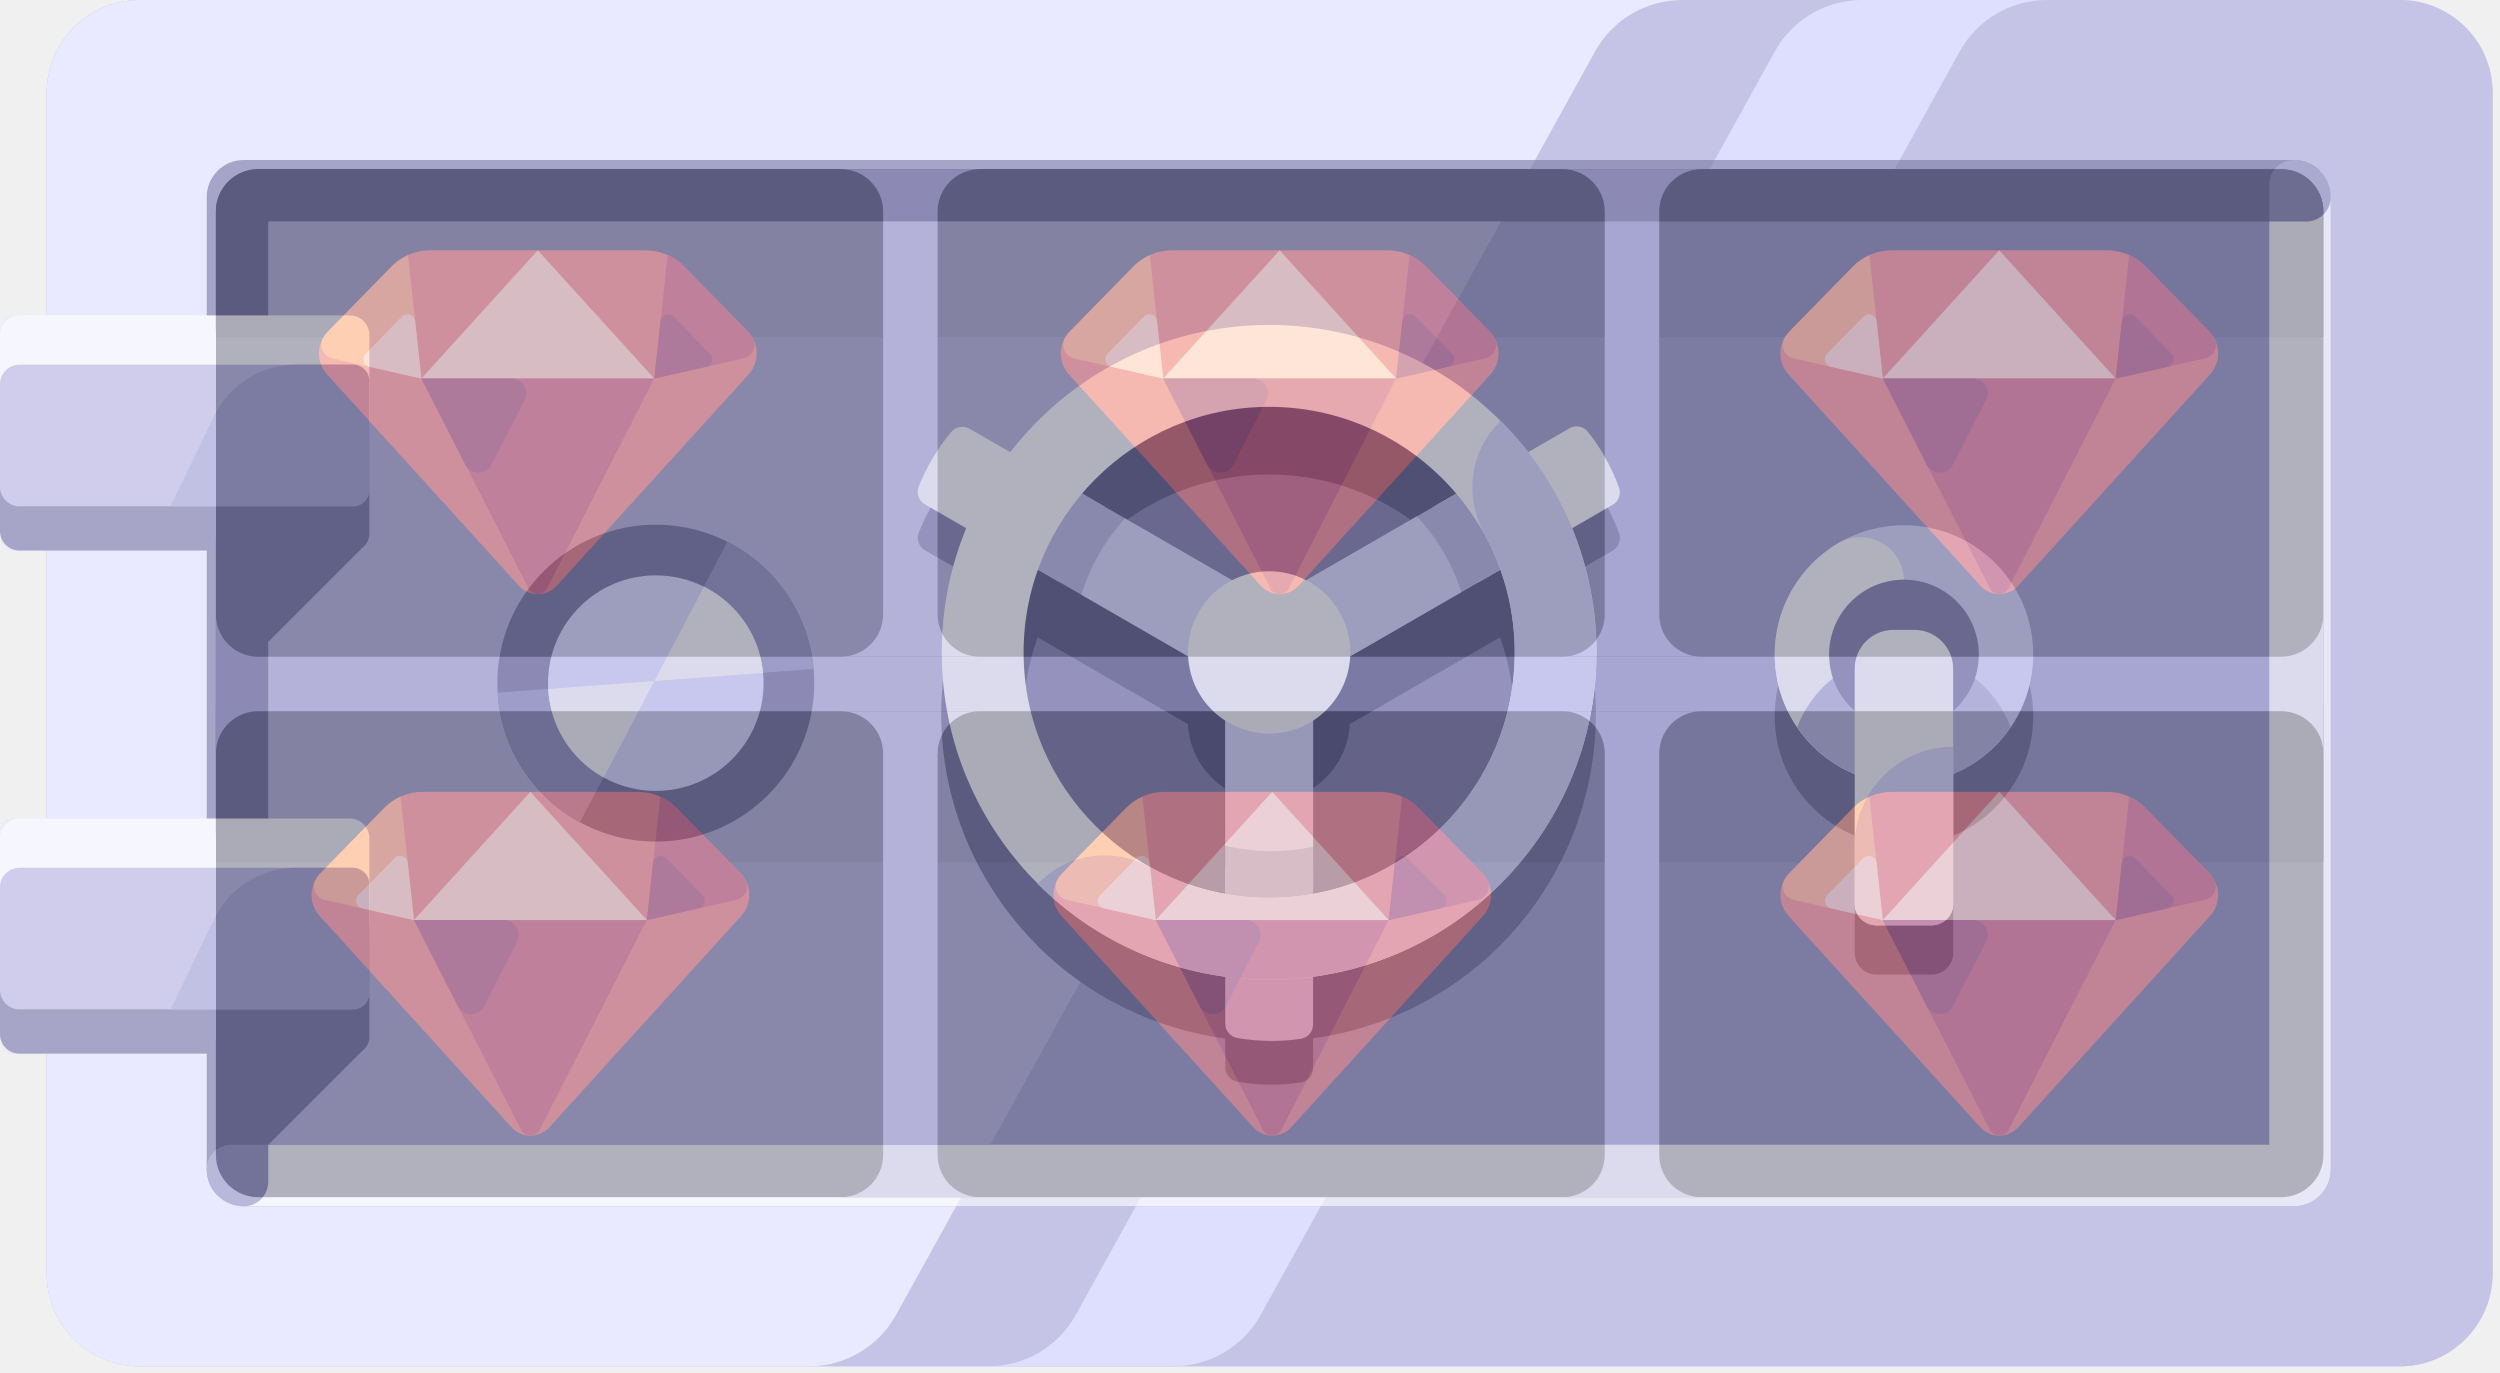
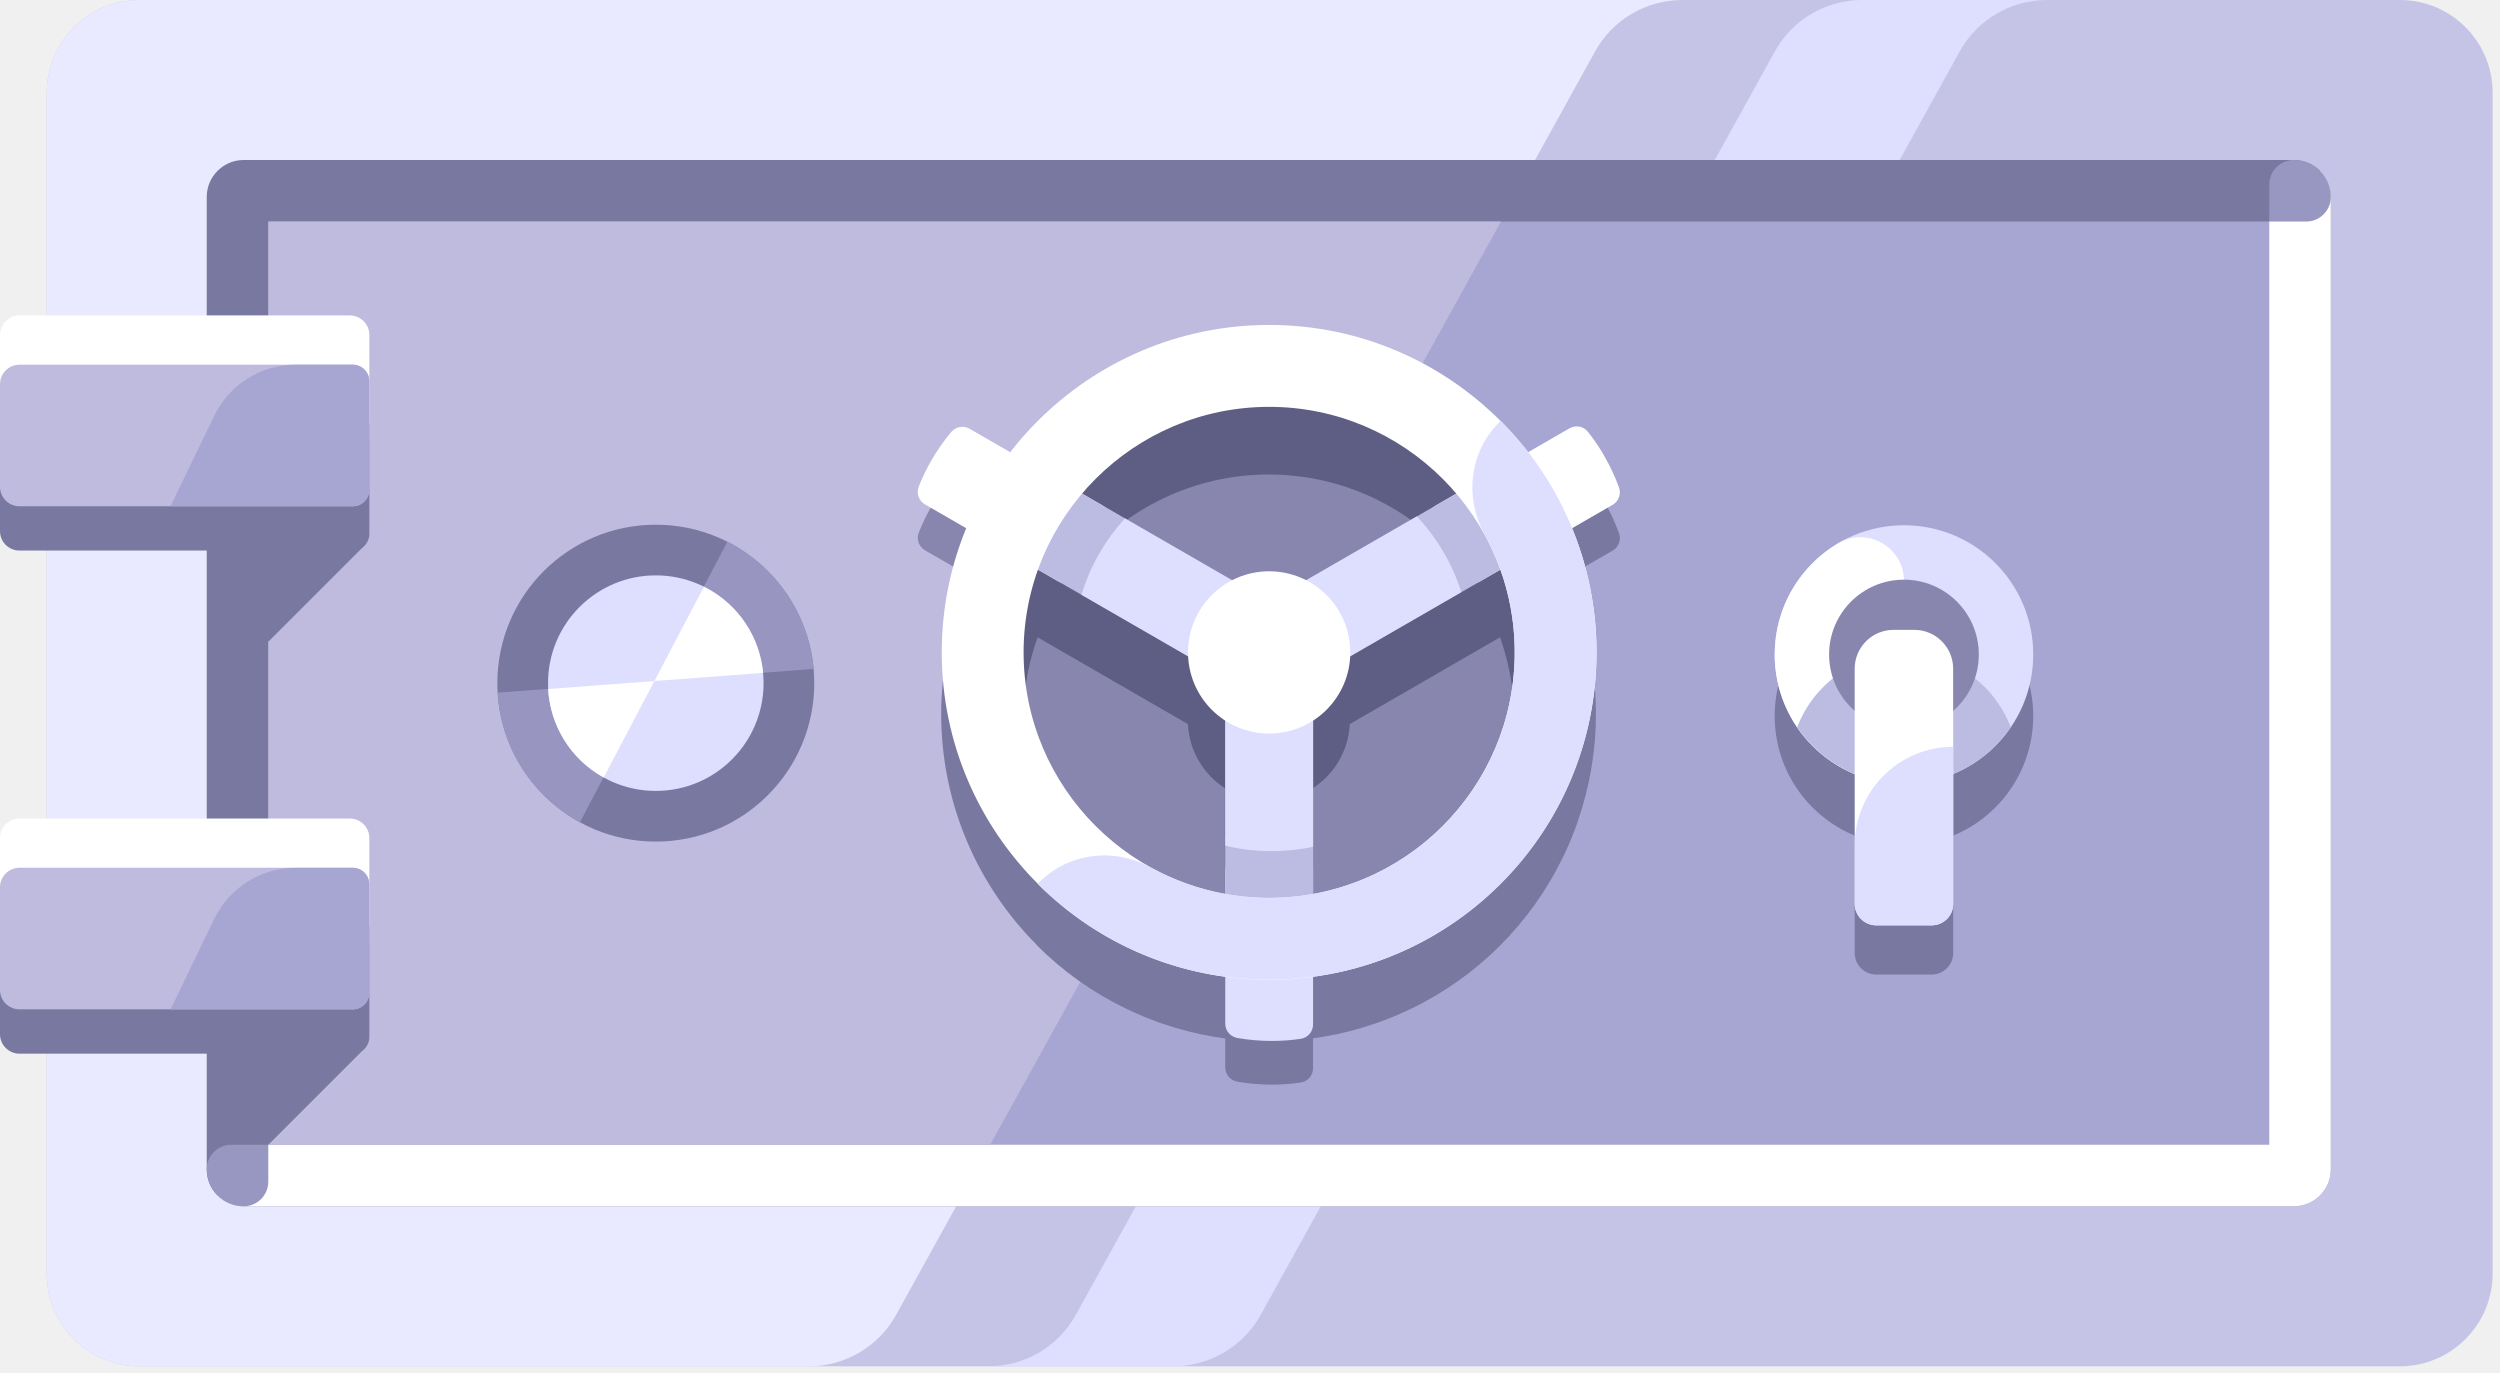
<svg xmlns="http://www.w3.org/2000/svg" width="337" height="185" viewBox="0 0 337 185" fill="none">
-   <g clip-path="url(#clip0_2243_776)">
-     <path d="M323.486 184.186H18.813C11.905 184.186 6.299 178.589 6.299 171.672V12.513C6.299 5.596 11.905 0 18.813 0H323.496C330.403 0 336.009 5.596 336.009 12.513V171.672C336 178.58 330.403 184.186 323.486 184.186Z" fill="#C6C4E6" />
-     <path d="M215.018 6.936C217.384 2.651 221.897 0 226.79 0H260.881H18.813C11.905 0 6.299 5.596 6.299 12.513V171.672C6.299 178.58 11.896 184.186 18.813 184.186H109.02C113.913 184.186 118.417 181.525 120.792 177.25L215.018 6.936Z" fill="#E9E9FF" />
-     <path d="M239.247 6.936L145.021 177.24C142.655 181.525 138.142 184.176 133.248 184.176H112.165H158.171C163.064 184.176 167.568 181.516 169.943 177.24L264.169 6.936C266.535 2.651 271.048 0 275.941 0H294.602H251.028C246.126 0 241.612 2.66 239.247 6.936Z" fill="#DEDEFF" />
-     <path d="M29.103 28.504V155.681C29.103 158.826 31.659 161.382 34.804 161.382H307.496C310.641 161.382 313.197 158.826 313.197 155.681V28.504C313.197 25.359 310.641 22.803 307.496 22.803H34.804C31.659 22.803 29.103 25.359 29.103 28.504Z" fill="#3B3B5D" />
-     <path d="M29.103 45.436V28.504C29.103 25.359 31.659 22.803 34.804 22.803H307.496C310.641 22.803 313.197 25.359 313.197 28.504V45.436H29.103Z" fill="#2D2D4A" />
-     <path d="M313.2 116.253V95.046L29.107 95.046V116.253L313.2 116.253Z" fill="#2D2D4A" />
-     <path d="M143.386 22.803H102.045H113.343C116.488 22.803 119.044 25.359 119.044 28.504V82.824C119.044 85.969 116.488 88.525 113.343 88.525H102.045H143.386H132.089C128.944 88.525 126.388 85.969 126.388 82.824V28.504C126.388 25.359 128.944 22.803 132.089 22.803H143.386Z" fill="#A7A6D2" />
-     <path d="M240.662 22.803H199.321H210.619C213.764 22.803 216.319 25.359 216.319 28.504V82.824C216.319 85.969 213.764 88.525 210.619 88.525H199.321H240.662H229.365C226.22 88.525 223.664 85.969 223.664 82.824V28.504C223.664 25.359 226.22 22.803 229.365 22.803H240.662Z" fill="#A7A6D2" />
-     <path d="M29.103 71.527V112.868V101.571C29.103 98.426 31.659 95.87 34.804 95.87H307.496C310.641 95.87 313.197 98.426 313.197 101.571V112.868V71.527V82.824C313.197 85.969 310.641 88.525 307.496 88.525H34.804C31.659 88.525 29.103 85.969 29.103 82.824V71.527Z" fill="#A7A6D2" />
-     <path d="M240.662 95.87H199.321H210.619C213.764 95.87 216.319 98.426 216.319 101.571V155.681C216.319 158.826 213.764 161.382 210.619 161.382H199.321H240.662H229.365C226.22 161.382 223.664 158.826 223.664 155.681V101.571C223.664 98.426 226.22 95.87 229.365 95.87H240.662Z" fill="#A7A6D2" />
-     <path d="M143.386 95.87H102.045H113.343C116.488 95.87 119.044 98.426 119.044 101.571V155.681C119.044 158.826 116.488 161.382 113.343 161.382H102.045H143.386H132.089C128.944 161.382 126.388 158.826 126.388 155.681V101.571C126.388 98.426 128.944 95.87 132.089 95.87H143.386Z" fill="#A7A6D2" />
-     <path d="M27.564 110.34H1.539C0.694 110.34 0 111.519 0 112.972V119.614V125.59V126.806V133.448V139.424C0 140.878 0.684 142.056 1.539 142.056H27.801C28.523 142.056 29.103 141.059 29.103 139.823V133.847V126.816V125.201V119.224V112.982C29.103 111.519 28.419 110.34 27.564 110.34Z" fill="#E9E9FF" />
-     <path d="M27.564 42.529H1.539C0.684 42.529 0 43.707 0 45.151V51.792V57.769V58.985V65.626V71.603C0 73.057 0.684 74.235 1.539 74.235H27.801C28.523 74.235 29.103 73.237 29.103 72.002V66.026V58.995V57.379V51.403V45.16C29.103 43.707 28.419 42.529 27.564 42.529Z" fill="#E9E9FF" />
-   </g>
-   <path d="M52.79 35.925L44.203 44.698C42.643 46.291 42.593 48.826 44.096 50.475L69.954 78.959C71.317 80.462 73.679 80.462 75.048 78.959L100.906 50.475C102.404 48.826 102.359 46.291 100.8 44.698L92.206 35.925C90.843 34.528 88.97 33.743 87.023 33.743H57.973C56.021 33.743 54.153 34.528 52.79 35.925Z" fill="#E8513D" />
-   <path d="M72.495 33.743L56.801 51.031H88.196L72.495 33.743Z" fill="#FFBF9C" />
-   <path d="M56.801 51.031L71.239 79.301C71.761 80.327 73.225 80.327 73.752 79.301L88.19 51.031H56.801Z" fill="#C12938" />
-   <path d="M68.939 51.031H56.801L62.724 62.625C63.465 64.072 65.529 64.072 66.269 62.625L70.712 53.925C71.385 52.607 70.426 51.031 68.939 51.031Z" fill="#961836" />
-   <path d="M100.794 44.698L92.206 35.925C91.567 35.274 90.815 34.758 90.002 34.394L88.196 51.036L100.228 48.304C101.394 48.041 102.067 46.734 101.506 45.679C101.316 45.326 101.08 44.995 100.794 44.698Z" fill="#C12938" />
-   <path d="M88.196 51.031L95.196 49.438C95.998 49.258 96.284 48.271 95.712 47.682L90.821 42.684C90.204 42.05 89.127 42.426 89.032 43.307L88.196 51.031Z" fill="#961836" />
-   <path d="M54.995 34.394C54.181 34.764 53.43 35.274 52.79 35.925L44.203 44.703C43.956 44.956 43.748 45.231 43.58 45.522C42.941 46.616 43.541 48.024 44.781 48.304L56.801 51.036L54.995 34.394Z" fill="#FF8643" />
-   <path d="M56.801 51.031L49.801 49.438C48.998 49.258 48.712 48.271 49.285 47.682L54.176 42.684C54.793 42.05 55.87 42.426 55.965 43.307L56.801 51.031Z" fill="#FFBF9C" />
-   <path d="M249.79 35.925L241.203 44.698C239.643 46.291 239.593 48.826 241.096 50.475L266.954 78.959C268.318 80.462 270.679 80.462 272.048 78.959L297.906 50.475C299.404 48.826 299.359 46.291 297.8 44.698L289.206 35.925C287.843 34.528 285.97 33.743 284.023 33.743H254.973C253.021 33.743 251.153 34.528 249.79 35.925Z" fill="#E8513D" />
-   <path d="M269.495 33.743L253.801 51.031H285.196L269.495 33.743Z" fill="#FFBF9C" />
-   <path d="M253.801 51.031L268.239 79.301C268.761 80.327 270.225 80.327 270.752 79.301L285.19 51.031H253.801Z" fill="#C12938" />
-   <path d="M265.939 51.031H253.801L259.724 62.625C260.465 64.072 262.529 64.072 263.269 62.625L267.712 53.925C268.385 52.607 267.426 51.031 265.939 51.031Z" fill="#961836" />
-   <path d="M297.794 44.698L289.206 35.925C288.567 35.274 287.815 34.758 287.002 34.394L285.196 51.036L297.228 48.304C298.394 48.041 299.067 46.734 298.506 45.679C298.316 45.326 298.08 44.995 297.794 44.698Z" fill="#C12938" />
-   <path d="M285.196 51.031L292.196 49.438C292.998 49.258 293.284 48.271 292.712 47.682L287.821 42.684C287.204 42.05 286.127 42.426 286.032 43.307L285.196 51.031Z" fill="#961836" />
-   <path d="M251.995 34.394C251.182 34.764 250.43 35.274 249.79 35.925L241.203 44.703C240.956 44.956 240.748 45.231 240.58 45.522C239.941 46.616 240.541 48.024 241.78 48.304L253.801 51.036L251.995 34.394Z" fill="#FF8643" />
-   <path d="M253.801 51.031L246.801 49.438C245.999 49.258 245.712 48.271 246.285 47.682L251.176 42.684C251.793 42.05 252.87 42.426 252.965 43.307L253.801 51.031Z" fill="#FFBF9C" />
-   <path d="M249.79 108.925L241.203 117.698C239.643 119.291 239.593 121.826 241.096 123.475L266.954 151.959C268.318 153.462 270.679 153.462 272.048 151.959L297.906 123.475C299.404 121.826 299.359 119.291 297.8 117.698L289.206 108.925C287.843 107.528 285.97 106.743 284.023 106.743H254.973C253.021 106.743 251.153 107.528 249.79 108.925Z" fill="#E8513D" />
-   <path d="M269.495 106.743L253.801 124.03H285.196L269.495 106.743Z" fill="#FFBF9C" />
-   <path d="M253.801 124.03L268.239 152.301C268.761 153.327 270.225 153.327 270.752 152.301L285.19 124.03H253.801Z" fill="#C12938" />
-   <path d="M265.939 124.03H253.801L259.724 135.625C260.465 137.072 262.529 137.072 263.269 135.625L267.712 126.925C268.385 125.607 267.426 124.03 265.939 124.03Z" fill="#961836" />
-   <path d="M297.794 117.698L289.206 108.925C288.567 108.274 287.815 107.758 287.002 107.394L285.196 124.036L297.228 121.304C298.394 121.041 299.067 119.734 298.506 118.679C298.316 118.326 298.08 117.995 297.794 117.698Z" fill="#C12938" />
-   <path d="M285.196 124.031L292.196 122.437C292.998 122.258 293.284 121.271 292.712 120.682L287.821 115.684C287.204 115.05 286.127 115.426 286.032 116.307L285.196 124.031Z" fill="#961836" />
-   <path d="M251.995 107.394C251.182 107.764 250.43 108.274 249.79 108.925L241.203 117.703C240.956 117.956 240.748 118.231 240.58 118.522C239.941 119.616 240.541 121.024 241.78 121.304L253.801 124.036L251.995 107.394Z" fill="#FF8643" />
-   <path d="M253.801 124.031L246.801 122.437C245.999 122.258 245.712 121.271 246.285 120.682L251.176 115.684C251.793 115.05 252.87 115.426 252.965 116.307L253.801 124.031Z" fill="#FFBF9C" />
-   <path d="M151.79 108.925L143.203 117.698C141.643 119.291 141.593 121.826 143.096 123.475L168.954 151.959C170.318 153.462 172.679 153.462 174.048 151.959L199.906 123.475C201.404 121.826 201.359 119.291 199.8 117.698L191.206 108.925C189.843 107.528 187.97 106.743 186.023 106.743H156.973C155.021 106.743 153.153 107.528 151.79 108.925Z" fill="#E8513D" />
-   <path d="M171.495 106.743L155.801 124.03H187.196L171.495 106.743Z" fill="#FFBF9C" />
-   <path d="M155.801 124.03L170.239 152.301C170.761 153.327 172.225 153.327 172.752 152.301L187.19 124.03H155.801Z" fill="#C12938" />
-   <path d="M167.939 124.03H155.801L161.724 135.625C162.465 137.072 164.529 137.072 165.269 135.625L169.712 126.925C170.385 125.607 169.426 124.03 167.939 124.03Z" fill="#961836" />
-   <path d="M199.794 117.698L191.206 108.925C190.567 108.274 189.815 107.758 189.002 107.394L187.196 124.036L199.228 121.304C200.394 121.041 201.067 119.734 200.506 118.679C200.316 118.326 200.08 117.995 199.794 117.698Z" fill="#C12938" />
-   <path d="M187.196 124.031L194.196 122.437C194.998 122.258 195.284 121.271 194.712 120.682L189.821 115.684C189.204 115.05 188.127 115.426 188.032 116.307L187.196 124.031Z" fill="#961836" />
-   <path d="M153.995 107.394C153.182 107.764 152.43 108.274 151.79 108.925L143.203 117.703C142.956 117.956 142.748 118.231 142.58 118.522C141.941 119.616 142.541 121.024 143.78 121.304L155.801 124.036L153.995 107.394Z" fill="#FF8643" />
-   <path d="M155.801 124.031L148.801 122.437C147.999 122.258 147.712 121.271 148.285 120.682L153.176 115.684C153.793 115.05 154.87 115.426 154.965 116.307L155.801 124.031Z" fill="#FFBF9C" />
-   <path d="M51.79 108.925L43.203 117.698C41.643 119.291 41.593 121.826 43.096 123.475L68.954 151.959C70.317 153.462 72.679 153.462 74.048 151.959L99.906 123.475C101.404 121.826 101.359 119.291 99.8 117.698L91.206 108.925C89.843 107.528 87.97 106.743 86.023 106.743H56.973C55.021 106.743 53.153 107.528 51.79 108.925Z" fill="#E8513D" />
-   <path d="M71.495 106.743L55.801 124.03H87.196L71.495 106.743Z" fill="#FFBF9C" />
-   <path d="M55.801 124.03L70.239 152.301C70.761 153.327 72.225 153.327 72.752 152.301L87.19 124.03H55.801Z" fill="#C12938" />
-   <path d="M67.939 124.03H55.801L61.724 135.625C62.465 137.072 64.529 137.072 65.269 135.625L69.712 126.925C70.385 125.607 69.426 124.03 67.939 124.03Z" fill="#961836" />
-   <path d="M99.794 117.698L91.206 108.925C90.567 108.274 89.815 107.758 89.002 107.394L87.196 124.036L99.228 121.304C100.394 121.041 101.067 119.734 100.506 118.679C100.316 118.326 100.08 117.995 99.794 117.698Z" fill="#C12938" />
-   <path d="M87.196 124.031L94.196 122.437C94.998 122.258 95.284 121.271 94.712 120.682L89.821 115.684C89.204 115.05 88.127 115.426 88.032 116.307L87.196 124.031Z" fill="#961836" />
-   <path d="M53.995 107.394C53.181 107.764 52.43 108.274 51.79 108.925L43.203 117.703C42.956 117.956 42.748 118.231 42.58 118.522C41.941 119.616 42.541 121.024 43.781 121.304L55.801 124.036L53.995 107.394Z" fill="#FF8643" />
-   <path d="M55.801 124.031L48.801 122.437C47.998 122.258 47.712 121.271 48.285 120.682L53.176 115.684C53.793 115.05 54.87 115.426 54.965 116.307L55.801 124.031Z" fill="#FFBF9C" />
-   <path d="M152.79 35.925L144.203 44.698C142.643 46.291 142.593 48.826 144.096 50.475L169.954 78.959C171.318 80.462 173.679 80.462 175.048 78.959L200.906 50.475C202.404 48.826 202.359 46.291 200.8 44.698L192.206 35.925C190.843 34.528 188.97 33.743 187.023 33.743H157.973C156.021 33.743 154.153 34.528 152.79 35.925Z" fill="#E8513D" />
-   <path d="M172.495 33.743L156.801 51.031H188.196L172.495 33.743Z" fill="#FFBF9C" />
-   <path d="M156.801 51.031L171.239 79.301C171.761 80.327 173.225 80.327 173.752 79.301L188.19 51.031H156.801Z" fill="#C12938" />
-   <path d="M168.939 51.031H156.801L162.724 62.625C163.465 64.072 165.529 64.072 166.269 62.625L170.712 53.925C171.385 52.607 170.426 51.031 168.939 51.031Z" fill="#961836" />
-   <path d="M200.794 44.698L192.206 35.925C191.567 35.274 190.815 34.758 190.002 34.394L188.196 51.036L200.228 48.304C201.394 48.041 202.067 46.734 201.506 45.679C201.316 45.326 201.08 44.995 200.794 44.698Z" fill="#C12938" />
-   <path d="M188.196 51.031L195.196 49.438C195.998 49.258 196.284 48.271 195.712 47.682L190.821 42.684C190.204 42.05 189.127 42.426 189.032 43.307L188.196 51.031Z" fill="#961836" />
-   <path d="M154.995 34.394C154.182 34.764 153.43 35.274 152.79 35.925L144.203 44.703C143.956 44.956 143.748 45.231 143.58 45.522C142.941 46.616 143.541 48.024 144.78 48.304L156.801 51.036L154.995 34.394Z" fill="#FF8643" />
-   <path d="M156.801 51.031L149.801 49.438C148.999 49.258 148.712 48.271 149.285 47.682L154.176 42.684C154.793 42.05 155.87 42.426 155.965 43.307L156.801 51.031Z" fill="#FFBF9C" />
-   <g opacity="0.6">
-     <path d="M323.486 184.186H18.813C11.905 184.186 6.299 178.589 6.299 171.672V12.513C6.299 5.596 11.905 0 18.813 0H323.496C330.404 0 336.009 5.596 336.009 12.513V171.672C336 178.58 330.403 184.186 323.486 184.186Z" fill="#C6C4E6" />
-     <path d="M215.018 6.936C217.384 2.651 221.897 0 226.79 0H260.881H18.813C11.905 0 6.299 5.596 6.299 12.513V171.672C6.299 178.58 11.896 184.186 18.813 184.186H109.02C113.913 184.186 118.416 181.525 120.792 177.25L215.018 6.936Z" fill="#E9E9FF" />
-     <path d="M239.247 6.936L145.021 177.24C142.655 181.525 138.142 184.176 133.248 184.176H112.165H158.171C163.064 184.176 167.568 181.516 169.943 177.24L264.169 6.936C266.535 2.651 271.048 0 275.941 0H294.602H251.028C246.126 0 241.612 2.66 239.247 6.936Z" fill="#DEDEFF" />
-     <path d="M27.868 26.547V157.629C27.868 160.375 30.101 162.608 32.846 162.608H309.215C311.961 162.608 314.194 160.375 314.194 157.629V26.547C314.194 23.801 311.961 21.568 309.215 21.568H32.846C30.101 21.568 27.868 23.801 27.868 26.547Z" fill="#7978A1" />
-     <path d="M305.899 29.863L36.172 154.313L29.331 161.154C30.234 162.057 31.478 162.608 32.847 162.608H309.215C311.961 162.608 314.194 160.375 314.194 157.629V26.547C314.194 25.169 313.634 23.925 312.74 23.032L305.899 29.863Z" fill="white" />
-     <path d="M305.899 29.863H36.172V154.313H305.899V29.863Z" fill="#A7A6D2" />
-     <path d="M202.333 29.863H36.172V154.313H133.476L202.333 29.863Z" fill="#BEBBDE" />
-     <path d="M48.543 136.27H31.193L36.172 154.313L48.942 141.543C49.455 141.03 49.655 140.279 49.455 139.586L48.543 136.27Z" fill="#7978A1" />
-     <path d="M47.156 129.429H2.632C1.178 129.429 0 128.251 0 126.797V112.972C0 111.519 1.178 110.34 2.632 110.34H47.156C48.609 110.34 49.788 111.519 49.788 112.972V126.797C49.778 128.251 48.6 129.429 47.156 129.429Z" fill="white" />
-     <path d="M47.545 142.037H2.632C1.178 142.037 0 140.859 0 139.405V125.581C0 124.127 1.178 122.949 2.632 122.949H47.555C48.79 122.949 49.788 123.946 49.788 125.182V139.804C49.778 141.04 48.781 142.037 47.545 142.037Z" fill="#7978A1" />
-     <path d="M47.545 136.061H2.632C1.178 136.061 0 134.883 0 133.429V119.604C0 118.151 1.178 116.972 2.632 116.972H47.555C48.79 116.972 49.788 117.97 49.788 119.205V133.828C49.778 135.063 48.781 136.061 47.545 136.061Z" fill="#BEBBDE" />
-     <path d="M47.545 116.982H39.858C35.174 116.982 30.908 119.661 28.875 123.88L22.984 136.07H47.545C48.78 136.07 49.778 135.073 49.778 133.838V119.215C49.778 117.98 48.78 116.982 47.545 116.982Z" fill="#A7A6D2" />
-     <path d="M48.543 68.458H31.193L36.172 86.501L48.942 73.731C49.455 73.218 49.655 72.468 49.455 71.774L48.543 68.458Z" fill="#7978A1" />
-     <path d="M47.156 61.607H2.632C1.178 61.607 0 60.429 0 58.985V45.151C0 43.697 1.178 42.519 2.632 42.519H47.156C48.609 42.519 49.788 43.697 49.788 45.151V58.975C49.778 60.429 48.6 61.607 47.156 61.607Z" fill="white" />
-     <path d="M47.545 74.216H2.632C1.178 74.216 0 73.047 0 71.593V57.769C0 56.315 1.178 55.137 2.632 55.137H47.555C48.79 55.137 49.788 56.135 49.788 57.37V71.993C49.778 73.218 48.781 74.216 47.545 74.216Z" fill="#7978A1" />
-     <path d="M47.545 68.249H2.632C1.178 68.249 0 67.071 0 65.617V51.792C0 50.339 1.178 49.16 2.632 49.16H47.555C48.79 49.16 49.788 50.158 49.788 51.393V66.016C49.778 67.251 48.781 68.249 47.545 68.249Z" fill="#BEBBDE" />
-     <path d="M47.545 49.16H39.858C35.174 49.16 30.908 51.84 28.875 56.059L22.984 68.249H47.545C48.78 68.249 49.778 67.251 49.778 66.016V51.393C49.778 50.168 48.78 49.16 47.545 49.16Z" fill="#A7A6D2" />
-     <path d="M170.656 123.348C190.208 123.348 206.058 107.498 206.058 87.945C206.058 68.393 190.208 52.543 170.656 52.543C151.104 52.543 135.253 68.393 135.253 87.945C135.253 107.498 151.104 123.348 170.656 123.348Z" fill="#8886AF" />
-     <path d="M204.034 98.473C203.844 101.361 203.274 104.231 202.334 106.996C202.296 107.091 202.267 107.195 202.229 107.29C202.115 107.613 201.992 107.946 201.859 108.269C201.773 108.488 201.697 108.697 201.602 108.915C201.516 109.124 201.421 109.324 201.336 109.533C201.193 109.856 201.051 110.188 200.899 110.502C200.861 110.587 200.813 110.673 200.775 110.758C197.535 117.362 192.167 122.74 185.554 125.98C185.459 126.027 185.374 126.075 185.279 126.113C184.965 126.265 184.642 126.407 184.319 126.55C184.11 126.645 183.901 126.74 183.692 126.825C183.483 126.911 183.274 126.987 183.065 127.072C182.732 127.205 182.4 127.329 182.067 127.443C181.972 127.471 181.886 127.509 181.791 127.538C180.205 128.08 178.589 128.498 176.946 128.792V111.975C173.126 112.545 169.174 112.545 165.097 111.842V128.792C163.463 128.498 161.838 128.08 160.252 127.538C160.157 127.509 160.071 127.481 159.976 127.443C159.644 127.329 159.311 127.196 158.978 127.072C158.769 126.987 158.56 126.911 158.351 126.825C158.142 126.74 157.933 126.645 157.724 126.55C157.401 126.407 157.078 126.265 156.765 126.113C156.67 126.065 156.584 126.027 156.489 125.98C146.731 121.191 139.662 111.737 138.199 100.544C138.075 100.497 137.952 100.44 137.819 100.392C131.918 98.425 130.674 92.307 127.956 86.549C127.253 89.675 126.873 92.915 126.873 96.24C126.873 108.412 131.823 119.443 139.814 127.433L139.795 127.452C143.349 131.006 147.358 133.809 151.634 135.89C151.757 135.947 151.881 136.013 152.004 136.07C152.422 136.27 152.85 136.46 153.278 136.65C153.553 136.773 153.838 136.897 154.114 137.011C154.389 137.125 154.674 137.229 154.95 137.344C155.387 137.515 155.833 137.686 156.271 137.847C156.394 137.895 156.518 137.933 156.641 137.971C161.145 139.519 165.972 140.384 170.998 140.384C176.015 140.384 180.841 139.529 185.345 137.98C185.478 137.933 185.602 137.895 185.735 137.847C186.172 137.695 186.609 137.524 187.046 137.353C187.331 137.239 187.616 137.134 187.891 137.02C188.167 136.906 188.442 136.783 188.718 136.659C189.146 136.469 189.583 136.279 190.01 136.08C190.124 136.023 190.248 135.966 190.362 135.909C194.647 133.818 198.657 131.016 202.21 127.462C205.764 123.908 208.567 119.899 210.657 115.614C210.714 115.49 210.78 115.376 210.837 115.253C211.037 114.825 211.227 114.397 211.417 113.97C211.541 113.694 211.664 113.419 211.778 113.134C211.892 112.858 211.997 112.573 212.111 112.288C212.282 111.851 212.453 111.414 212.605 110.967C212.652 110.844 212.69 110.711 212.728 110.587C214.277 106.084 215.132 101.257 215.132 96.24C215.132 93.646 214.904 91.109 214.467 88.639C211.189 92.079 207.702 95.423 204.034 98.473Z" fill="#7978A1" />
-     <path d="M137.847 101.219C137.971 101.267 138.094 101.324 138.227 101.371C138.047 99.965 137.933 98.53 137.933 97.067C137.933 93.152 138.617 89.399 139.871 85.912L160.128 97.608C160.309 101.238 162.247 104.402 165.116 106.255V112.668C169.192 113.362 173.145 113.371 176.965 112.801V106.255C179.834 104.402 181.772 101.238 181.953 97.608L202.201 85.912C202.21 85.95 202.229 85.979 202.239 86.017C202.277 86.112 202.305 86.216 202.343 86.311C203.778 90.501 204.338 94.919 204.044 99.3C207.711 96.259 211.198 92.905 214.514 89.466C214.106 87.147 213.526 84.895 212.776 82.72C212.728 82.596 212.69 82.463 212.652 82.34C212.491 81.893 212.329 81.456 212.158 81.019C212.054 80.734 211.939 80.458 211.825 80.173C211.711 79.898 211.588 79.613 211.464 79.337C211.274 78.91 211.084 78.482 210.885 78.054C210.828 77.931 210.761 77.817 210.704 77.693C208.623 73.408 205.811 69.399 202.258 65.845L202.239 65.864C194.248 57.873 183.217 52.923 171.045 52.923C150.038 52.923 132.422 67.679 127.994 87.366C130.702 93.133 131.947 99.252 137.847 101.219ZM171.036 63.964C181.136 63.964 190.181 68.515 196.262 75.66L177.079 86.739L176.034 87.337C174.532 86.568 172.841 86.121 171.036 86.121C169.23 86.121 167.539 86.568 166.038 87.337L156.584 81.874L145.809 75.651C151.89 68.515 160.936 63.964 171.036 63.964Z" fill="#5E5E85" />
-     <path d="M218.239 71.859C217.716 70.415 217.051 68.999 216.262 67.631C215.597 66.482 214.866 65.398 214.068 64.391C213.469 63.631 212.405 63.441 211.569 63.916L204.804 67.821C205.697 71.194 207.312 74.653 208.291 77.864C208.433 78.32 208.566 78.786 208.699 79.242L217.384 74.225C218.21 73.75 218.562 72.753 218.239 71.859Z" fill="#7978A1" />
-     <path d="M136.241 75.48C137.106 73.114 138.075 70.928 139.386 68.99L130.711 63.983C129.885 63.508 128.839 63.698 128.231 64.429C127.243 65.608 126.35 66.881 125.561 68.258C124.896 69.408 124.326 70.586 123.851 71.784C123.5 72.677 123.861 73.703 124.697 74.187L135.015 80.145C135.272 78.482 135.728 76.886 136.241 75.48Z" fill="#8886AF" />
-     <path d="M165.164 143.881V123.167C165.164 122.094 166.038 121.22 167.111 121.22H175.055C176.128 121.22 177.002 122.094 177.002 123.167V143.995C177.002 144.954 176.299 145.781 175.34 145.923C174.066 146.113 172.765 146.208 171.435 146.208C169.848 146.208 168.29 146.075 166.779 145.809C165.848 145.638 165.164 144.831 165.164 143.881Z" fill="#7978A1" />
-     <path d="M165.164 137.99V117.276C165.164 116.203 166.038 115.329 167.111 115.329H175.055C176.128 115.329 177.002 116.203 177.002 117.276V138.104C177.002 139.063 176.299 139.89 175.34 140.032C174.066 140.222 172.765 140.317 171.435 140.317C169.848 140.317 168.29 140.184 166.779 139.918C165.848 139.747 165.164 138.94 165.164 137.99Z" fill="#DEDEFF" />
-     <path d="M217.383 68.049L199.445 78.406C198.514 78.948 197.326 78.624 196.784 77.693L192.813 70.814C192.271 69.883 192.594 68.695 193.525 68.154L211.559 57.74C212.395 57.256 213.459 57.455 214.058 58.215C214.856 59.222 215.597 60.306 216.253 61.455C217.041 62.833 217.707 64.239 218.229 65.683C218.562 66.567 218.21 67.574 217.383 68.049Z" fill="white" />
-     <path d="M130.702 57.797L148.641 68.154C149.572 68.695 149.895 69.883 149.353 70.814L145.382 77.693C144.84 78.624 143.652 78.948 142.721 78.406L124.688 67.992C123.851 67.508 123.49 66.491 123.842 65.588C124.317 64.391 124.887 63.213 125.552 62.063C126.341 60.686 127.243 59.413 128.222 58.234C128.84 57.512 129.875 57.322 130.702 57.797Z" fill="white" />
-     <path d="M165.164 122.787V89.751H177.012V122.778C175.083 123.12 173.116 123.31 171.092 123.31C169.059 123.319 167.083 123.129 165.164 122.787Z" fill="#BCBCE2" />
-     <path d="M204.224 75.651L175.615 92.164L169.696 81.903L198.305 65.389C199.568 66.881 200.718 68.496 201.725 70.254C202.732 72.002 203.559 73.807 204.224 75.651Z" fill="#BCBCE2" />
-     <path d="M143.871 65.389L172.48 81.903L166.551 92.164L137.942 75.651C138.607 73.807 139.434 72.011 140.441 70.254C141.457 68.505 142.607 66.881 143.871 65.389Z" fill="#BCBCE2" />
-     <path d="M165.164 113.998V89.751H177.002V114.15C175.207 114.54 173.344 114.73 171.435 114.73C169.278 114.74 167.178 114.483 165.164 113.998Z" fill="#DEDEFF" />
-     <path d="M169.687 81.903L171.083 81.095L190.989 69.608C193.697 72.487 195.768 75.964 196.984 79.812L177.003 91.347L175.615 92.164L174.219 89.751L171.083 84.316L169.687 81.903Z" fill="#DEDEFF" />
-     <path d="M145.781 80.173C146.959 76.297 148.983 72.8 151.634 69.883L171.074 81.104L172.47 81.912L171.074 84.325L167.938 89.76L166.551 92.164L165.164 91.356L145.781 80.173Z" fill="#DEDEFF" />
-     <path d="M171.083 43.802C195.416 43.802 215.217 63.603 215.217 87.936C215.217 112.269 195.416 132.07 171.083 132.07C146.75 132.07 126.949 112.269 126.949 87.936C126.949 63.603 146.75 43.802 171.083 43.802ZM171.083 121.049C189.335 121.049 204.186 106.198 204.186 87.945C204.186 69.693 189.335 54.842 171.083 54.842C152.831 54.842 137.98 69.693 137.98 87.945C137.98 106.198 152.831 121.049 171.083 121.049Z" fill="white" />
-     <path d="M202.295 56.733C219.503 73.94 219.503 101.941 202.295 119.148C185.088 136.355 157.088 136.355 139.88 119.148L140.118 118.911C144.099 114.93 150.189 114.217 155.121 116.934C167.701 123.851 183.853 121.989 194.504 111.348C205.155 100.696 207.018 84.544 200.091 71.964C197.383 67.033 198.096 60.942 202.067 56.961L202.295 56.733Z" fill="#DEDEFF" />
-     <path d="M171.083 98.882C177.123 98.882 182.019 93.985 182.019 87.945C182.019 81.906 177.123 77.009 171.083 77.009C165.043 77.009 160.147 81.906 160.147 87.945C160.147 93.985 165.043 98.882 171.083 98.882Z" fill="white" />
-     <path d="M260.387 131.367H252.919C251.313 131.367 250.012 130.065 250.012 128.46V94.444C250.012 92.839 251.313 91.537 252.919 91.537H260.387C261.993 91.537 263.295 92.839 263.295 94.444V128.46C263.295 130.065 261.993 131.367 260.387 131.367Z" fill="#7978A1" />
-     <path d="M256.653 113.951C266.277 113.951 274.079 106.149 274.079 96.525C274.079 86.901 266.277 79.1 256.653 79.1C247.029 79.1 239.228 86.901 239.228 96.525C239.228 106.149 247.029 113.951 256.653 113.951Z" fill="#7978A1" />
-     <path d="M256.653 105.656C266.277 105.656 274.079 97.854 274.079 88.231C274.079 78.607 266.277 70.805 256.653 70.805C247.029 70.805 239.228 78.607 239.228 88.231C239.228 97.854 247.029 105.656 256.653 105.656Z" fill="#DEDEFF" />
-     <path d="M239.228 88.231C239.228 97.855 247.028 105.656 256.653 105.656V78.311C256.653 73.741 251.665 70.909 247.741 73.256C242.648 76.287 239.228 81.865 239.228 88.231Z" fill="white" />
-     <path d="M256.653 105.647C262.639 105.647 267.912 102.625 271.048 98.036C268.834 92.231 263.238 88.097 256.653 88.097C250.068 88.097 244.463 92.231 242.258 98.036C245.394 102.635 250.667 105.647 256.653 105.647Z" fill="#BCBCE2" />
-     <path d="M256.653 98.321C262.226 98.321 266.744 93.803 266.744 88.231C266.744 82.658 262.226 78.14 256.653 78.14C251.08 78.14 246.562 82.658 246.562 88.231C246.562 93.803 251.08 98.321 256.653 98.321Z" fill="#8886AF" />
-     <path d="M260.387 124.735H252.919C251.313 124.735 250.012 123.433 250.012 121.828V90.14C250.012 87.252 252.359 84.905 255.247 84.905H258.05C260.938 84.905 263.285 87.252 263.285 90.14V121.818C263.295 123.433 261.993 124.735 260.387 124.735Z" fill="white" />
-     <path d="M250.021 113.941V121.828C250.021 123.433 251.323 124.735 252.928 124.735H260.397C262.002 124.735 263.304 123.433 263.304 121.828V100.668C255.959 100.668 250.021 106.616 250.021 113.941Z" fill="#DEDEFF" />
-     <path d="M88.402 113.447C100.198 113.447 109.761 103.884 109.761 92.088C109.761 80.292 100.198 70.729 88.402 70.729C76.605 70.729 67.043 80.292 67.043 92.088C67.043 103.884 76.605 113.447 88.402 113.447Z" fill="#7978A1" />
-     <path d="M88.193 91.784L78.169 110.853C71.888 107.423 67.518 100.924 67.081 93.371L88.193 91.784Z" fill="#9896C1" />
-     <path d="M109.676 90.169L88.193 91.784L98.046 73.038C104.459 76.278 109.011 82.663 109.676 90.169Z" fill="#9896C1" />
-     <path d="M88.402 106.616C96.425 106.616 102.929 100.112 102.929 92.088C102.929 84.065 96.425 77.56 88.402 77.56C80.378 77.56 73.874 84.065 73.874 92.088C73.874 100.112 80.378 106.616 88.402 106.616Z" fill="#DEDEFF" />
-     <path d="M88.212 91.803L81.38 104.801C76.848 102.312 74.169 97.722 73.893 92.877L88.212 91.803Z" fill="white" />
-     <path d="M102.863 90.701L88.212 91.803L94.891 79.1C94.987 79.138 95.072 79.185 95.157 79.233C99.671 81.599 102.417 85.998 102.863 90.701Z" fill="white" />
-     <path d="M309.215 21.568C307.382 21.568 305.899 23.05 305.899 24.884V29.863H310.878C312.712 29.863 314.194 28.381 314.194 26.547C314.194 23.801 311.971 21.568 309.215 21.568Z" fill="#9797C1" />
-     <path d="M32.846 162.608C34.68 162.608 36.162 161.126 36.162 159.292V154.313H31.184C29.35 154.313 27.868 155.795 27.868 157.629C27.868 160.385 30.101 162.608 32.846 162.608Z" fill="#9797C1" />
-   </g>
-   <defs>
-     <clipPath id="clip0_2243_776">
-       <rect width="336" height="184.186" fill="white" />
-     </clipPath>
-   </defs>
+   <path d="M323.486 184.186H18.813C11.905 184.186 6.299 178.589 6.299 171.672V12.513C6.299 5.596 11.905 0 18.813 0H323.496C330.404 0 336.009 5.596 336.009 12.513V171.672C336 178.58 330.403 184.186 323.486 184.186Z" fill="#C6C4E6" />
+   <path d="M215.018 6.936C217.384 2.651 221.897 0 226.79 0H260.881H18.813C11.905 0 6.299 5.596 6.299 12.513V171.672C6.299 178.58 11.896 184.186 18.813 184.186H109.02C113.913 184.186 118.416 181.525 120.792 177.25L215.018 6.936Z" fill="#E9E9FF" />
+   <path d="M239.247 6.936L145.021 177.24C142.655 181.525 138.142 184.176 133.248 184.176H112.165H158.171C163.064 184.176 167.568 181.516 169.943 177.24L264.169 6.936C266.535 2.651 271.048 0 275.941 0H294.602H251.028C246.126 0 241.612 2.66 239.247 6.936Z" fill="#DEDEFF" />
+   <path d="M27.868 26.547V157.629C27.868 160.375 30.101 162.608 32.846 162.608H309.215C311.961 162.608 314.194 160.375 314.194 157.629V26.547C314.194 23.801 311.961 21.568 309.215 21.568H32.846C30.101 21.568 27.868 23.801 27.868 26.547Z" fill="#7978A1" />
+   <path d="M305.899 29.863L36.172 154.313L29.331 161.154C30.234 162.057 31.478 162.608 32.847 162.608H309.215C311.961 162.608 314.194 160.375 314.194 157.629V26.547C314.194 25.169 313.634 23.925 312.74 23.032L305.899 29.863Z" fill="white" />
+   <path d="M305.899 29.863H36.172V154.313H305.899V29.863Z" fill="#A7A6D2" />
+   <path d="M202.333 29.863H36.172V154.313H133.476L202.333 29.863Z" fill="#BEBBDE" />
+   <path d="M48.543 136.27H31.193L36.172 154.313L48.942 141.543C49.455 141.03 49.655 140.28 49.455 139.586L48.543 136.27Z" fill="#7978A1" />
+   <path d="M47.156 129.429H2.632C1.178 129.429 0 128.251 0 126.797V112.972C0 111.519 1.178 110.34 2.632 110.34H47.156C48.609 110.34 49.788 111.519 49.788 112.972V126.797C49.778 128.251 48.6 129.429 47.156 129.429Z" fill="white" />
+   <path d="M47.545 142.037H2.632C1.178 142.037 0 140.859 0 139.405V125.581C0 124.127 1.178 122.949 2.632 122.949H47.555C48.79 122.949 49.788 123.947 49.788 125.182V139.804C49.778 141.04 48.781 142.037 47.545 142.037Z" fill="#7978A1" />
+   <path d="M47.545 136.061H2.632C1.178 136.061 0 134.883 0 133.429V119.604C0 118.151 1.178 116.972 2.632 116.972H47.555C48.79 116.972 49.788 117.97 49.788 119.205V133.828C49.778 135.063 48.781 136.061 47.545 136.061Z" fill="#BEBBDE" />
+   <path d="M47.545 116.982H39.858C35.174 116.982 30.908 119.661 28.875 123.88L22.984 136.07H47.545C48.78 136.07 49.778 135.073 49.778 133.838V119.215C49.778 117.98 48.78 116.982 47.545 116.982Z" fill="#A7A6D2" />
+   <path d="M48.543 68.458H31.193L36.172 86.501L48.942 73.731C49.455 73.218 49.655 72.468 49.455 71.774L48.543 68.458Z" fill="#7978A1" />
+   <path d="M47.156 61.608H2.632C1.178 61.608 0 60.429 0 58.985V45.151C0 43.697 1.178 42.519 2.632 42.519H47.156C48.609 42.519 49.788 43.697 49.788 45.151V58.976C49.778 60.429 48.6 61.608 47.156 61.608Z" fill="white" />
+   <path d="M47.545 74.216H2.632C1.178 74.216 0 73.047 0 71.594V57.769C0 56.315 1.178 55.137 2.632 55.137H47.555C48.79 55.137 49.788 56.135 49.788 57.37V71.993C49.778 73.218 48.781 74.216 47.545 74.216Z" fill="#7978A1" />
+   <path d="M47.545 68.249H2.632C1.178 68.249 0 67.071 0 65.617V51.792C0 50.339 1.178 49.16 2.632 49.16H47.555C48.79 49.16 49.788 50.158 49.788 51.393V66.016C49.778 67.251 48.781 68.249 47.545 68.249Z" fill="#BEBBDE" />
+   <path d="M47.545 49.16H39.858C35.174 49.16 30.908 51.84 28.875 56.059L22.984 68.249H47.545C48.78 68.249 49.778 67.251 49.778 66.016V51.393C49.778 50.168 48.78 49.16 47.545 49.16Z" fill="#A7A6D2" />
+   <path d="M170.656 123.348C190.208 123.348 206.058 107.498 206.058 87.945C206.058 68.393 190.208 52.543 170.656 52.543C151.104 52.543 135.253 68.393 135.253 87.945C135.253 107.498 151.104 123.348 170.656 123.348Z" fill="#8886AF" />
+   <path d="M204.034 98.473C203.844 101.362 203.274 104.231 202.334 106.996C202.296 107.091 202.267 107.195 202.229 107.29C202.115 107.613 201.992 107.946 201.859 108.269C201.773 108.488 201.697 108.697 201.602 108.915C201.516 109.124 201.421 109.324 201.336 109.533C201.193 109.856 201.051 110.188 200.899 110.502C200.861 110.587 200.813 110.673 200.775 110.758C197.535 117.362 192.167 122.74 185.554 125.98C185.459 126.027 185.374 126.075 185.279 126.113C184.965 126.265 184.642 126.407 184.319 126.55C184.11 126.645 183.901 126.74 183.692 126.825C183.483 126.911 183.274 126.987 183.065 127.072C182.732 127.206 182.4 127.329 182.067 127.443C181.972 127.472 181.886 127.51 181.791 127.538C180.205 128.08 178.589 128.498 176.946 128.792V111.975C173.126 112.545 169.174 112.545 165.097 111.842V128.792C163.463 128.498 161.838 128.08 160.252 127.538C160.157 127.51 160.071 127.481 159.976 127.443C159.644 127.329 159.311 127.196 158.978 127.072C158.769 126.987 158.56 126.911 158.351 126.825C158.142 126.74 157.933 126.645 157.724 126.55C157.401 126.407 157.078 126.265 156.765 126.113C156.67 126.065 156.584 126.027 156.489 125.98C146.731 121.191 139.662 111.737 138.199 100.544C138.075 100.497 137.952 100.44 137.819 100.392C131.918 98.426 130.674 92.307 127.956 86.549C127.253 89.675 126.873 92.915 126.873 96.24C126.873 108.412 131.823 119.443 139.814 127.434L139.795 127.453C143.349 131.006 147.358 133.809 151.634 135.89C151.757 135.947 151.881 136.013 152.004 136.07C152.422 136.27 152.85 136.46 153.278 136.65C153.553 136.773 153.838 136.897 154.114 137.011C154.389 137.125 154.674 137.23 154.95 137.344C155.387 137.515 155.833 137.686 156.271 137.847C156.394 137.895 156.518 137.933 156.641 137.971C161.145 139.519 165.972 140.384 170.998 140.384C176.015 140.384 180.841 139.529 185.345 137.98C185.478 137.933 185.602 137.895 185.735 137.847C186.172 137.695 186.609 137.524 187.046 137.353C187.331 137.239 187.616 137.135 187.891 137.021C188.167 136.907 188.442 136.783 188.718 136.659C189.146 136.469 189.583 136.279 190.01 136.08C190.124 136.023 190.248 135.966 190.362 135.909C194.647 133.819 198.657 131.016 202.21 127.462C205.764 123.908 208.567 119.899 210.657 115.614C210.714 115.49 210.78 115.376 210.837 115.253C211.037 114.825 211.227 114.398 211.417 113.97C211.541 113.694 211.664 113.419 211.778 113.134C211.892 112.858 211.997 112.573 212.111 112.288C212.282 111.851 212.453 111.414 212.605 110.968C212.652 110.844 212.69 110.711 212.728 110.587C214.277 106.084 215.132 101.257 215.132 96.24C215.132 93.646 214.904 91.109 214.467 88.639C211.189 92.079 207.702 95.423 204.034 98.473Z" fill="#7978A1" />
+   <path d="M137.847 101.219C137.971 101.267 138.094 101.324 138.227 101.371C138.047 99.965 137.933 98.53 137.933 97.067C137.933 93.152 138.617 89.399 139.871 85.912L160.128 97.608C160.309 101.238 162.247 104.402 165.116 106.255V112.668C169.192 113.362 173.145 113.371 176.965 112.801V106.255C179.834 104.402 181.772 101.238 181.953 97.608L202.201 85.912C202.21 85.95 202.229 85.979 202.239 86.017C202.277 86.112 202.305 86.216 202.343 86.311C203.778 90.501 204.338 94.919 204.044 99.3C207.711 96.259 211.198 92.905 214.514 89.466C214.106 87.147 213.526 84.895 212.776 82.72C212.728 82.596 212.69 82.463 212.652 82.34C212.491 81.893 212.329 81.456 212.158 81.019C212.054 80.734 211.939 80.458 211.825 80.173C211.711 79.898 211.588 79.613 211.464 79.337C211.274 78.91 211.084 78.482 210.885 78.054C210.828 77.931 210.761 77.817 210.704 77.693C208.623 73.408 205.811 69.399 202.258 65.845L202.239 65.864C194.248 57.873 183.217 52.923 171.045 52.923C150.038 52.923 132.422 67.679 127.994 87.366C130.702 93.133 131.947 99.252 137.847 101.219ZM171.036 63.964C181.136 63.964 190.181 68.515 196.262 75.66L177.079 86.739L176.034 87.337C174.532 86.568 172.841 86.121 171.036 86.121C169.23 86.121 167.539 86.568 166.038 87.337L156.584 81.874L145.809 75.651C151.89 68.515 160.936 63.964 171.036 63.964Z" fill="#5E5E85" />
+   <path d="M218.239 71.86C217.716 70.415 217.051 69 216.262 67.631C215.597 66.482 214.866 65.399 214.068 64.391C213.469 63.631 212.405 63.441 211.569 63.916L204.804 67.822C205.697 71.195 207.312 74.653 208.291 77.865C208.433 78.321 208.566 78.786 208.699 79.242L217.384 74.225C218.21 73.75 218.562 72.753 218.239 71.86Z" fill="#7978A1" />
+   <path d="M136.241 75.48C137.106 73.114 138.075 70.928 139.386 68.99L130.711 63.983C129.885 63.508 128.839 63.698 128.231 64.429C127.243 65.608 126.35 66.881 125.561 68.258C124.896 69.408 124.326 70.586 123.851 71.784C123.5 72.677 123.861 73.703 124.697 74.187L135.015 80.145C135.272 78.482 135.728 76.886 136.241 75.48Z" fill="#8886AF" />
+   <path d="M165.164 143.881V123.167C165.164 122.094 166.038 121.22 167.111 121.22H175.055C176.128 121.22 177.002 122.094 177.002 123.167V143.995C177.002 144.954 176.299 145.781 175.34 145.923C174.066 146.113 172.765 146.208 171.435 146.208C169.848 146.208 168.29 146.075 166.779 145.809C165.848 145.638 165.164 144.831 165.164 143.881Z" fill="#7978A1" />
+   <path d="M165.164 137.99V117.276C165.164 116.203 166.038 115.329 167.111 115.329H175.055C176.128 115.329 177.002 116.203 177.002 117.276V138.104C177.002 139.063 176.299 139.89 175.34 140.032C174.066 140.223 172.765 140.318 171.435 140.318C169.848 140.318 168.29 140.184 166.779 139.918C165.848 139.747 165.164 138.94 165.164 137.99Z" fill="#DEDEFF" />
+   <path d="M217.383 68.049L199.445 78.406C198.514 78.948 197.326 78.625 196.784 77.693L192.813 70.814C192.271 69.883 192.594 68.696 193.525 68.154L211.559 57.74C212.395 57.256 213.459 57.455 214.058 58.215C214.856 59.223 215.597 60.306 216.253 61.455C217.041 62.833 217.707 64.239 218.229 65.684C218.562 66.567 218.21 67.574 217.383 68.049Z" fill="white" />
+   <path d="M130.702 57.797L148.641 68.154C149.572 68.696 149.895 69.883 149.353 70.814L145.382 77.694C144.84 78.625 143.652 78.948 142.721 78.406L124.688 67.993C123.851 67.508 123.49 66.491 123.842 65.589C124.317 64.391 124.887 63.213 125.552 62.064C126.341 60.686 127.243 59.413 128.222 58.234C128.84 57.512 129.875 57.322 130.702 57.797Z" fill="white" />
+   <path d="M165.164 122.787V89.751H177.012V122.778C175.083 123.12 173.116 123.31 171.092 123.31C169.059 123.319 167.083 123.129 165.164 122.787Z" fill="#BCBCE2" />
+   <path d="M204.224 75.651L175.615 92.164L169.696 81.903L198.305 65.389C199.568 66.881 200.718 68.496 201.725 70.254C202.732 72.002 203.559 73.807 204.224 75.651Z" fill="#BCBCE2" />
+   <path d="M143.871 65.389L172.48 81.903L166.551 92.164L137.942 75.651C138.607 73.807 139.434 72.012 140.441 70.254C141.457 68.505 142.607 66.881 143.871 65.389Z" fill="#BCBCE2" />
+   <path d="M165.164 113.999V89.751H177.002V114.151C175.207 114.54 173.344 114.73 171.435 114.73C169.278 114.74 167.178 114.483 165.164 113.999Z" fill="#DEDEFF" />
+   <path d="M169.687 81.903L171.083 81.095L190.989 69.608C193.697 72.487 195.768 75.964 196.984 79.812L177.003 91.347L175.615 92.164L174.219 89.751L171.083 84.316L169.687 81.903Z" fill="#DEDEFF" />
+   <path d="M145.781 80.173C146.959 76.297 148.983 72.8 151.634 69.883L171.074 81.104L172.47 81.912L171.074 84.325L167.938 89.76L166.551 92.164L165.164 91.356L145.781 80.173Z" fill="#DEDEFF" />
+   <path d="M171.083 43.802C195.416 43.802 215.217 63.603 215.217 87.936C215.217 112.269 195.416 132.07 171.083 132.07C146.75 132.07 126.949 112.269 126.949 87.936C126.949 63.603 146.75 43.802 171.083 43.802ZM171.083 121.049C189.335 121.049 204.186 106.198 204.186 87.945C204.186 69.693 189.335 54.843 171.083 54.843C152.831 54.843 137.98 69.693 137.98 87.945C137.98 106.198 152.831 121.049 171.083 121.049Z" fill="white" />
+   <path d="M202.295 56.733C219.503 73.94 219.503 101.941 202.295 119.148C185.088 136.355 157.088 136.355 139.88 119.148L140.118 118.911C144.099 114.93 150.189 114.217 155.121 116.934C167.701 123.852 183.853 121.989 194.504 111.348C205.155 100.697 207.018 84.544 200.091 71.964C197.383 67.033 198.096 60.942 202.067 56.961L202.295 56.733Z" fill="#DEDEFF" />
+   <path d="M171.083 98.882C177.123 98.882 182.019 93.985 182.019 87.945C182.019 81.906 177.123 77.009 171.083 77.009C165.043 77.009 160.147 81.906 160.147 87.945C160.147 93.985 165.043 98.882 171.083 98.882Z" fill="white" />
+   <path d="M260.387 131.367H252.919C251.313 131.367 250.012 130.066 250.012 128.46V94.445C250.012 92.839 251.313 91.537 252.919 91.537H260.387C261.993 91.537 263.295 92.839 263.295 94.445V128.46C263.295 130.066 261.993 131.367 260.387 131.367Z" fill="#7978A1" />
+   <path d="M256.653 113.951C266.277 113.951 274.079 106.149 274.079 96.525C274.079 86.901 266.277 79.1 256.653 79.1C247.029 79.1 239.228 86.901 239.228 96.525C239.228 106.149 247.029 113.951 256.653 113.951Z" fill="#7978A1" />
+   <path d="M256.653 105.656C266.277 105.656 274.079 97.855 274.079 88.231C274.079 78.607 266.277 70.805 256.653 70.805C247.029 70.805 239.228 78.607 239.228 88.231C239.228 97.855 247.029 105.656 256.653 105.656Z" fill="#DEDEFF" />
+   <path d="M239.228 88.231C239.228 97.856 247.028 105.656 256.653 105.656V78.311C256.653 73.741 251.665 70.909 247.741 73.256C242.648 76.287 239.228 81.865 239.228 88.231Z" fill="white" />
+   <path d="M256.653 105.647C262.639 105.647 267.912 102.625 271.048 98.036C268.834 92.231 263.238 88.098 256.653 88.098C250.068 88.098 244.463 92.231 242.258 98.036C245.394 102.635 250.667 105.647 256.653 105.647Z" fill="#BCBCE2" />
+   <path d="M256.653 98.321C262.226 98.321 266.744 93.803 266.744 88.231C266.744 82.658 262.226 78.14 256.653 78.14C251.08 78.14 246.562 82.658 246.562 88.231C246.562 93.803 251.08 98.321 256.653 98.321Z" fill="#8886AF" />
+   <path d="M260.387 124.735H252.919C251.313 124.735 250.012 123.434 250.012 121.828V90.14C250.012 87.252 252.359 84.905 255.247 84.905H258.05C260.938 84.905 263.285 87.252 263.285 90.14V121.818C263.295 123.434 261.993 124.735 260.387 124.735Z" fill="white" />
+   <path d="M250.021 113.942V121.828C250.021 123.434 251.323 124.735 252.928 124.735H260.397C262.002 124.735 263.304 123.434 263.304 121.828V100.668C255.959 100.668 250.021 106.616 250.021 113.942Z" fill="#DEDEFF" />
+   <path d="M88.402 113.447C100.198 113.447 109.761 103.885 109.761 92.088C109.761 80.292 100.198 70.729 88.402 70.729C76.605 70.729 67.043 80.292 67.043 92.088C67.043 103.885 76.605 113.447 88.402 113.447Z" fill="#7978A1" />
+   <path d="M88.193 91.784L78.169 110.853C71.888 107.423 67.518 100.924 67.081 93.371L88.193 91.784Z" fill="#9896C1" />
+   <path d="M109.676 90.169L88.193 91.784L98.046 73.038C104.459 76.278 109.011 82.663 109.676 90.169Z" fill="#9896C1" />
+   <path d="M88.402 106.616C96.425 106.616 102.929 100.112 102.929 92.088C102.929 84.065 96.425 77.56 88.402 77.56C80.378 77.56 73.874 84.065 73.874 92.088C73.874 100.112 80.378 106.616 88.402 106.616Z" fill="#DEDEFF" />
+   <path d="M88.212 91.803L81.38 104.801C76.848 102.312 74.169 97.722 73.893 92.877L88.212 91.803Z" fill="white" />
+   <path d="M102.863 90.701L88.212 91.803L94.891 79.1C94.987 79.138 95.072 79.185 95.157 79.233C99.671 81.599 102.417 85.998 102.863 90.701Z" fill="white" />
+   <path d="M309.215 21.568C307.382 21.568 305.899 23.051 305.899 24.884V29.863H310.878C312.712 29.863 314.194 28.381 314.194 26.547C314.194 23.801 311.971 21.568 309.215 21.568Z" fill="#9797C1" />
+   <path d="M32.846 162.608C34.68 162.608 36.162 161.126 36.162 159.292V154.313H31.184C29.35 154.313 27.868 155.795 27.868 157.629C27.868 160.385 30.101 162.608 32.846 162.608Z" fill="#9797C1" />
</svg>
